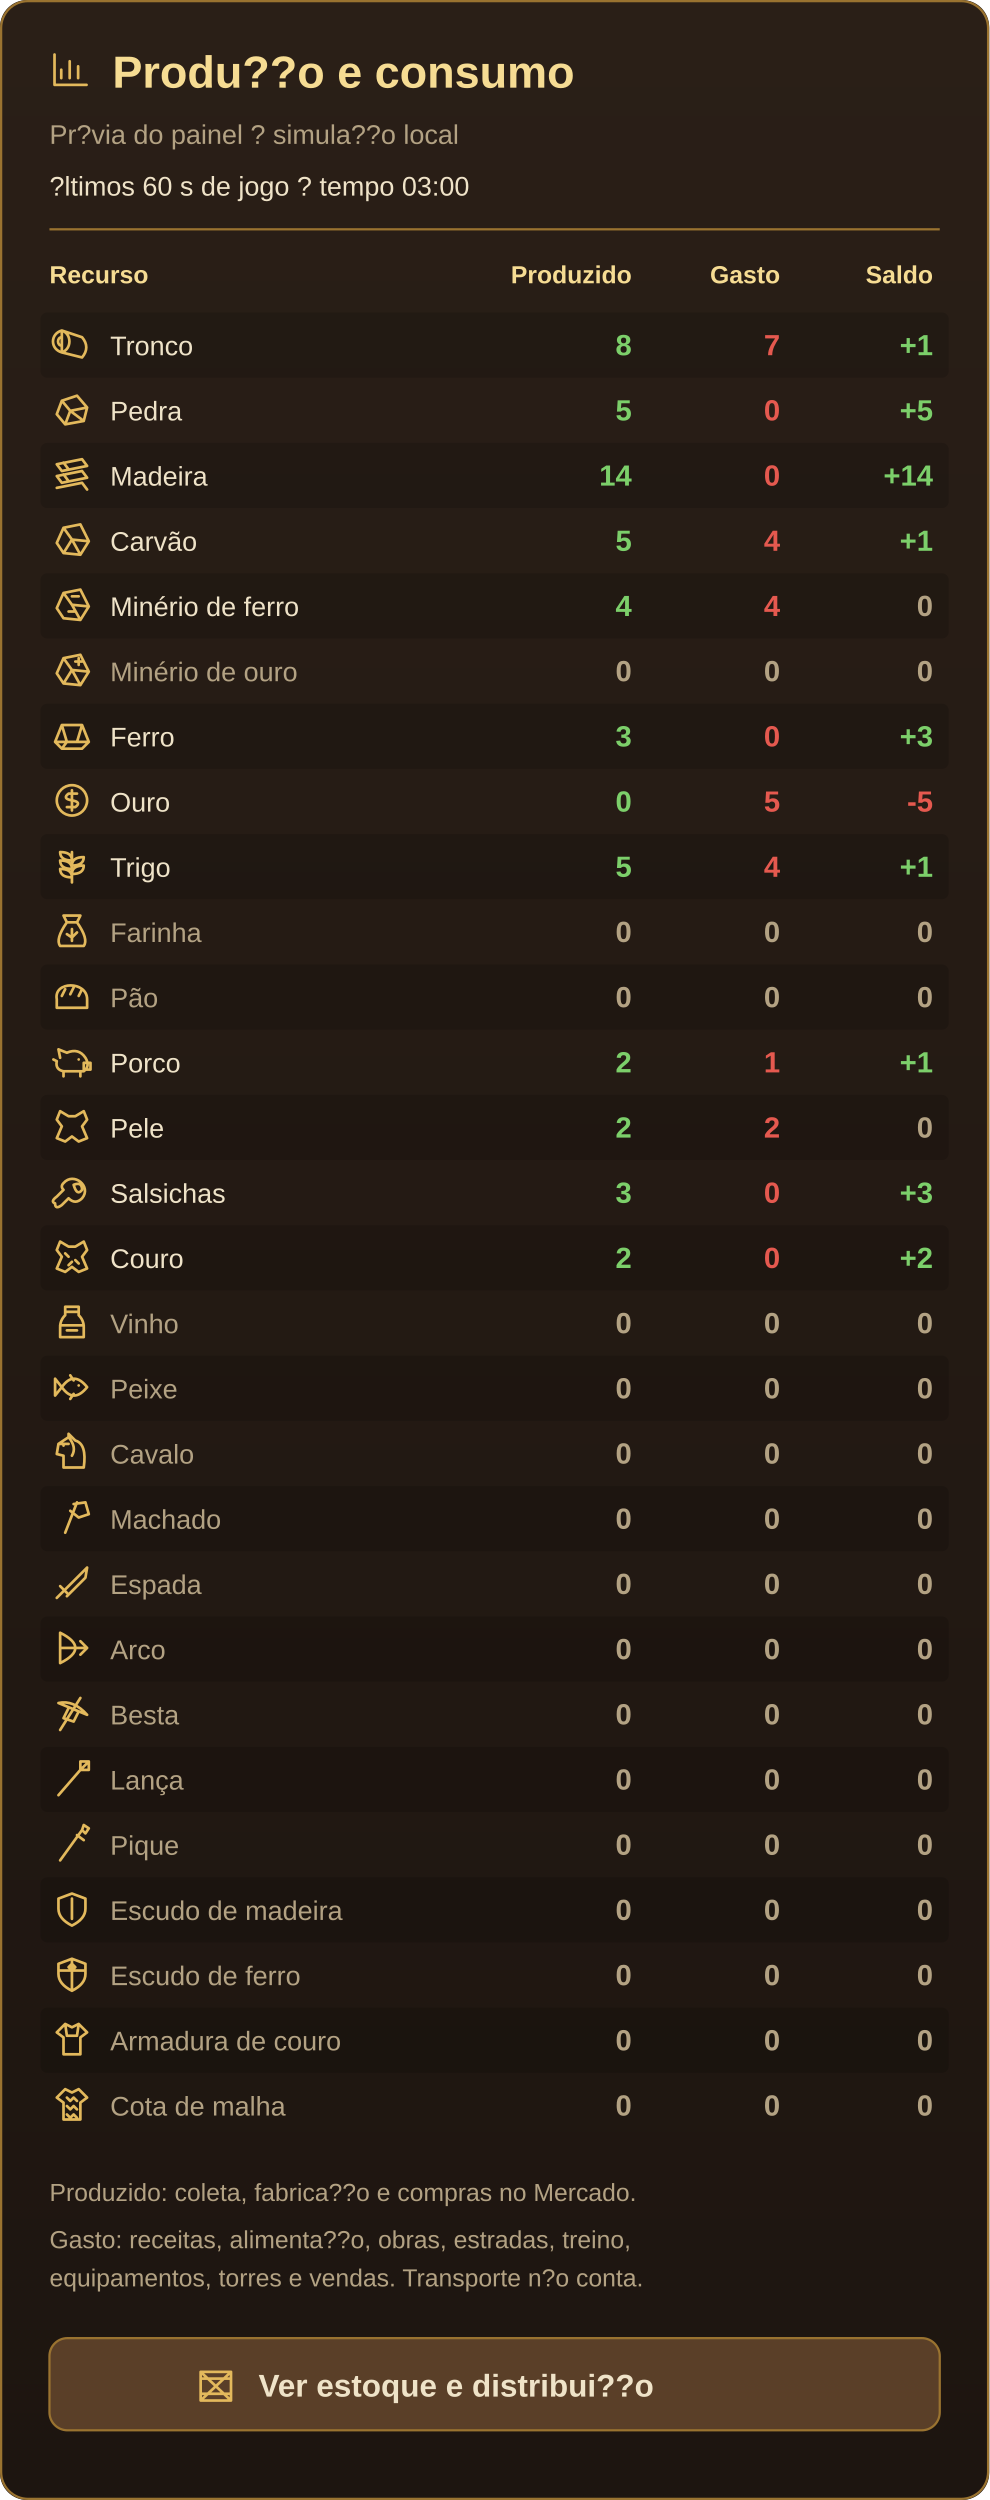
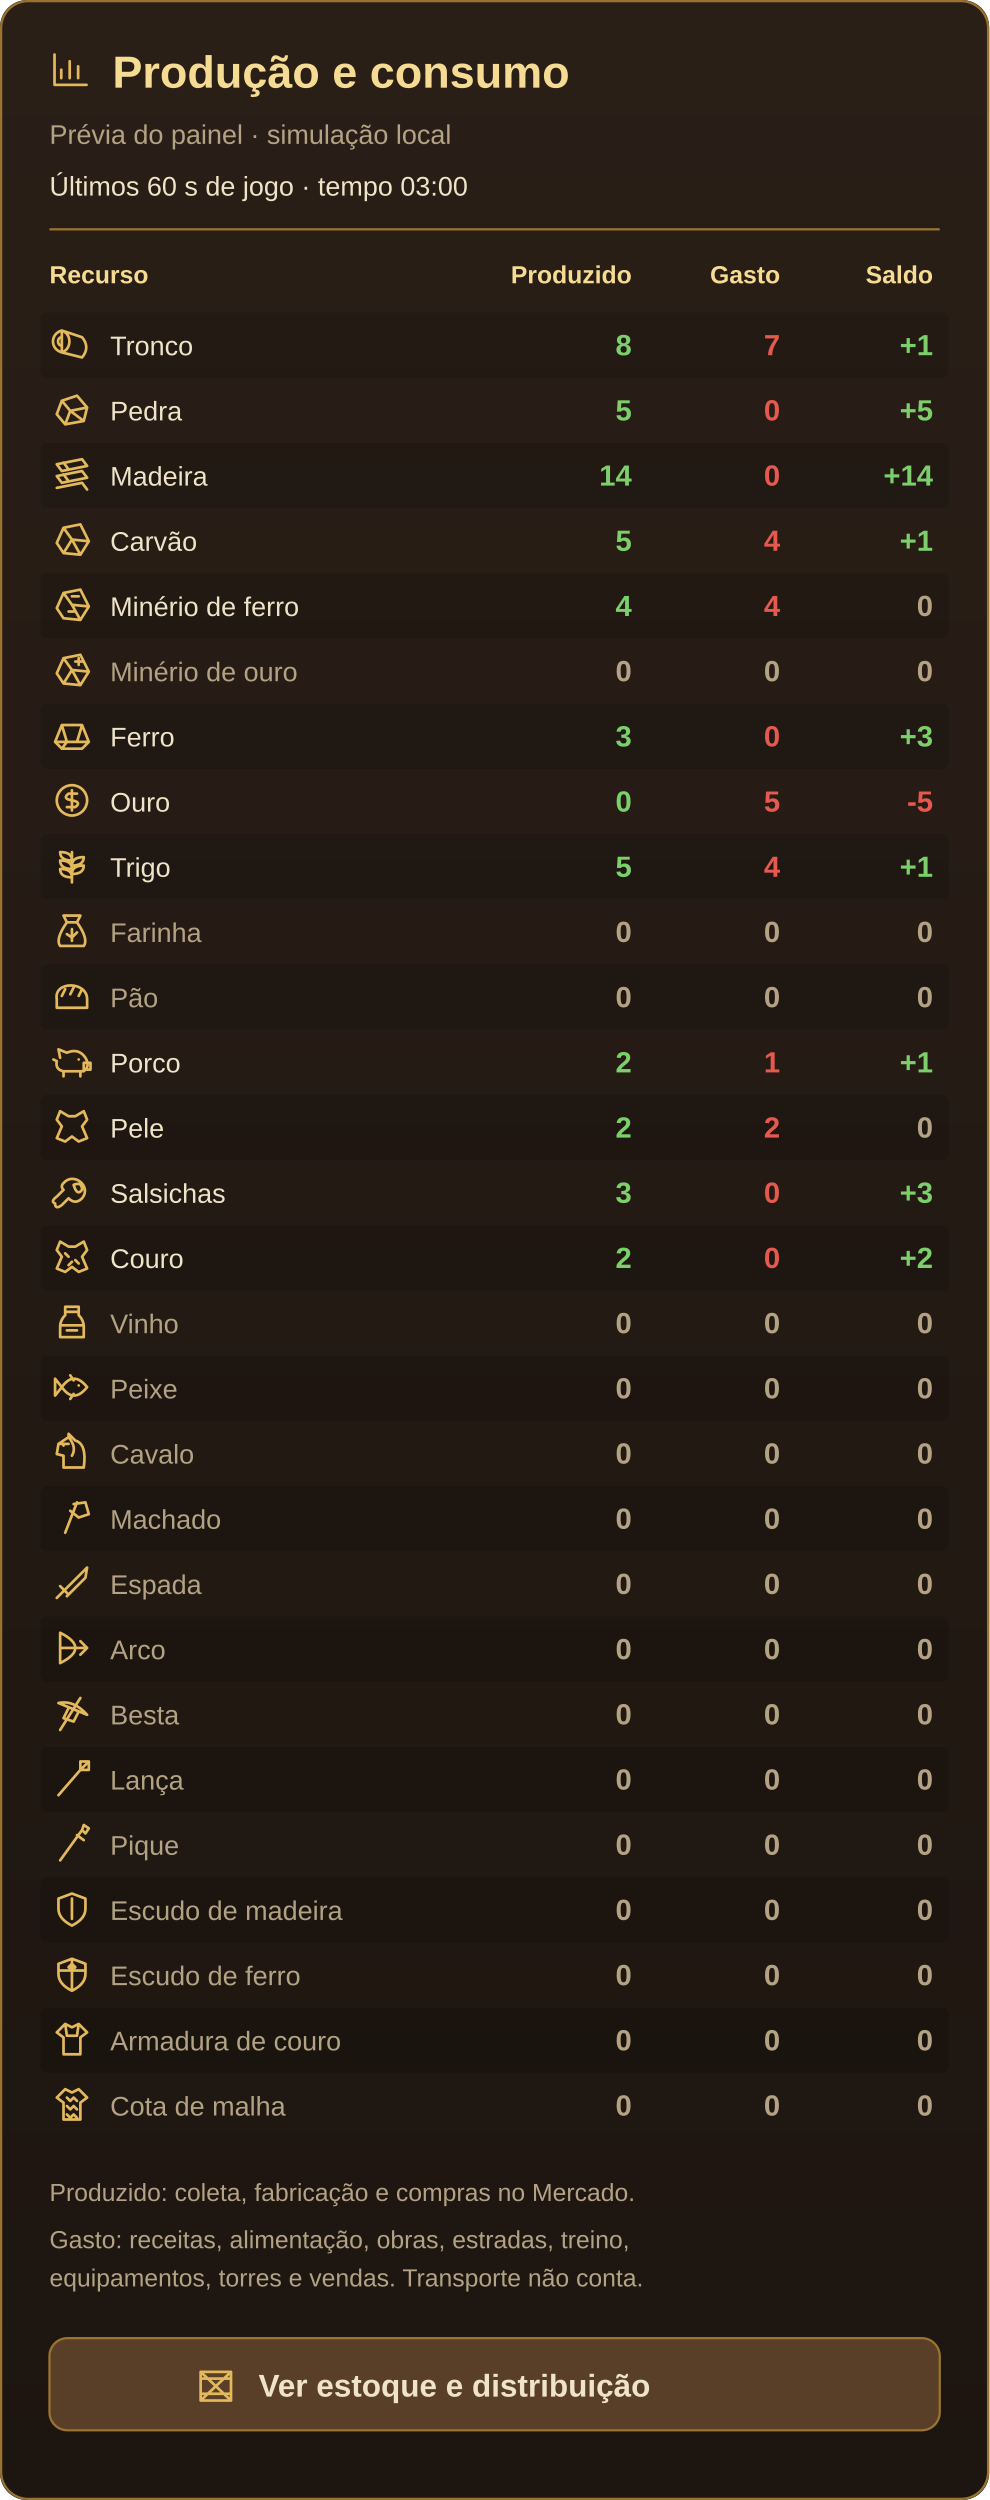
- <svg xmlns="http://www.w3.org/2000/svg" width="440" height="1112" viewBox="0 0 440 1112" role="img" aria-label="Pr?via do painel de produ??o e consumo com dados reais de simula??o local">
+ <svg xmlns="http://www.w3.org/2000/svg" width="440" height="1112" viewBox="0 0 440 1112" role="img" aria-label="Prévia do painel de produção e consumo com dados reais de simulação local">
  <defs>
    <linearGradient id="bg" x2="0" y2="1">
      <stop stop-color="#2a1f17" />
      <stop offset="1" stop-color="#1d1510" />
    </linearGradient>
  </defs>
  <rect width="440" height="1112" rx="12" fill="url(#bg)" />
  <rect x=".5" y=".5" width="439" height="1111" rx="12" fill="none" stroke="#9a7330" />
  <g font-family="Segoe UI,Arial,sans-serif">
    <g transform="translate(22 22) scale(.75)">
      <path d="M3 3V21H22M7 17V12M12 17V7M17 17V10" fill="none" stroke="#e3b95c" stroke-width="1.6" stroke-linecap="round" stroke-linejoin="round" />
    </g>
-     <text x="50" y="39" fill="#f6dc93" font-size="20" text-anchor="start" font-weight="700">Produ??o e consumo</text>
-     <text x="22" y="64" fill="#b3a283" font-size="12" text-anchor="start" font-weight="400">Pr?via do painel ? simula??o local</text>
-     <text x="22" y="87" fill="#efe3c8" font-size="12" text-anchor="start" font-weight="400">?ltimos 60 s de jogo ? tempo 03:00</text>
+     <text x="50" y="39" fill="#f6dc93" font-size="20" text-anchor="start" font-weight="700">Produção e consumo</text>
+     <text x="22" y="64" fill="#b3a283" font-size="12" text-anchor="start" font-weight="400">Prévia do painel · simulação local</text>
+     <text x="22" y="87" fill="#efe3c8" font-size="12" text-anchor="start" font-weight="400">Últimos 60 s de jogo · tempo 03:00</text>
    <path d="M22 102H418" stroke="#9a7330" />
    <text x="22" y="126" fill="#f6dc93" font-size="11" text-anchor="start" font-weight="700">Recurso</text>
    <text x="281" y="126" fill="#f6dc93" font-size="11" text-anchor="end" font-weight="700">Produzido</text>
    <text x="347" y="126" fill="#f6dc93" font-size="11" text-anchor="end" font-weight="700">Gasto</text>
    <text x="415" y="126" fill="#f6dc93" font-size="11" text-anchor="end" font-weight="700">Saldo</text>
    <rect x="18" y="139" width="404" height="29" rx="3" fill="#000" opacity=".15" />
    <g transform="translate(23 144) scale(.75)">
      <path d="M6 4L18 8Q23 14 18 20L6 17ZM6 4C-1 6-1 15 6 17C12 15 12 6 6 4ZM6 8C3 8 3 13 6 13" fill="none" stroke="#e3b95c" stroke-width="1.6" stroke-linecap="round" stroke-linejoin="round" />
    </g>
    <text x="49" y="158" fill="#efe3c8" font-size="12" text-anchor="start" font-weight="400">Tronco</text>
    <text x="281" y="158" fill="#7ccf6a" font-size="13" text-anchor="end" font-weight="700">8</text>
    <text x="347" y="158" fill="#e5594f" font-size="13" text-anchor="end" font-weight="700">7</text>
    <text x="415" y="158" fill="#7ccf6a" font-size="13" text-anchor="end" font-weight="700">+1</text>
    <g transform="translate(23 173) scale(.75)">
      <path d="M3 15L6 7L15 4L21 11L19 19L8 21ZM6 7L11 13L21 11M11 13L8 21M11 13L19 19" fill="none" stroke="#e3b95c" stroke-width="1.6" stroke-linecap="round" stroke-linejoin="round" />
    </g>
    <text x="49" y="187" fill="#efe3c8" font-size="12" text-anchor="start" font-weight="400">Pedra</text>
    <text x="281" y="187" fill="#7ccf6a" font-size="13" text-anchor="end" font-weight="700">5</text>
    <text x="347" y="187" fill="#e5594f" font-size="13" text-anchor="end" font-weight="700">0</text>
    <text x="415" y="187" fill="#7ccf6a" font-size="13" text-anchor="end" font-weight="700">+5</text>
    <rect x="18" y="197" width="404" height="29" rx="3" fill="#000" opacity=".15" />
    <g transform="translate(23 202) scale(.75)">
      <path d="M3 6L18 3L21 7L6 10ZM3 13L18 10L21 14L6 17ZM3 20L18 17L21 21M7 5L10 9M7 12L10 16" fill="none" stroke="#e3b95c" stroke-width="1.6" stroke-linecap="round" stroke-linejoin="round" />
    </g>
    <text x="49" y="216" fill="#efe3c8" font-size="12" text-anchor="start" font-weight="400">Madeira</text>
    <text x="281" y="216" fill="#7ccf6a" font-size="13" text-anchor="end" font-weight="700">14</text>
    <text x="347" y="216" fill="#e5594f" font-size="13" text-anchor="end" font-weight="700">0</text>
    <text x="415" y="216" fill="#7ccf6a" font-size="13" text-anchor="end" font-weight="700">+14</text>
    <g transform="translate(23 231) scale(.75)">
      <path d="M3 14L7 5L17 3L22 13L17 21L7 20ZM7 5L12 12L22 13M12 12L7 20M12 12L17 21" fill="none" stroke="#e3b95c" stroke-width="1.6" stroke-linecap="round" stroke-linejoin="round" />
    </g>
    <text x="49" y="245" fill="#efe3c8" font-size="12" text-anchor="start" font-weight="400">Carvão</text>
    <text x="281" y="245" fill="#7ccf6a" font-size="13" text-anchor="end" font-weight="700">5</text>
    <text x="347" y="245" fill="#e5594f" font-size="13" text-anchor="end" font-weight="700">4</text>
    <text x="415" y="245" fill="#7ccf6a" font-size="13" text-anchor="end" font-weight="700">+1</text>
    <rect x="18" y="255" width="404" height="29" rx="3" fill="#000" opacity=".15" />
    <g transform="translate(23 260) scale(.75)">
      <path d="M3 14L7 5L17 3L22 13L17 21L7 20ZM7 5L12 12L22 13M12 12L17 21M12 7H16M10 16H14" fill="none" stroke="#e3b95c" stroke-width="1.6" stroke-linecap="round" stroke-linejoin="round" />
    </g>
    <text x="49" y="274" fill="#efe3c8" font-size="12" text-anchor="start" font-weight="400">Minério de ferro</text>
    <text x="281" y="274" fill="#7ccf6a" font-size="13" text-anchor="end" font-weight="700">4</text>
    <text x="347" y="274" fill="#e5594f" font-size="13" text-anchor="end" font-weight="700">4</text>
    <text x="415" y="274" fill="#b3a283" font-size="13" text-anchor="end" font-weight="700">0</text>
    <g transform="translate(23 289) scale(.75)">
      <path d="M3 14L7 5L17 3L22 13L17 21L7 20ZM7 5L12 12L22 13M12 12L7 20M12 12L17 21M16 5V9M14 7H18" fill="none" stroke="#e3b95c" stroke-width="1.6" stroke-linecap="round" stroke-linejoin="round" />
    </g>
    <text x="49" y="303" fill="#b3a283" font-size="12" text-anchor="start" font-weight="400">Minério de ouro</text>
    <text x="281" y="303" fill="#b3a283" font-size="13" text-anchor="end" font-weight="700">0</text>
    <text x="347" y="303" fill="#b3a283" font-size="13" text-anchor="end" font-weight="700">0</text>
    <text x="415" y="303" fill="#b3a283" font-size="13" text-anchor="end" font-weight="700">0</text>
    <rect x="18" y="313" width="404" height="29" rx="3" fill="#000" opacity=".15" />
    <g transform="translate(23 318) scale(.75)">
      <path d="M6 6H18L22 16L18 20H6L2 16ZM6 6L9 16H22M2 16H9L6 20M18 6L15 16" fill="none" stroke="#e3b95c" stroke-width="1.6" stroke-linecap="round" stroke-linejoin="round" />
    </g>
    <text x="49" y="332" fill="#efe3c8" font-size="12" text-anchor="start" font-weight="400">Ferro</text>
    <text x="281" y="332" fill="#7ccf6a" font-size="13" text-anchor="end" font-weight="700">3</text>
    <text x="347" y="332" fill="#e5594f" font-size="13" text-anchor="end" font-weight="700">0</text>
    <text x="415" y="332" fill="#7ccf6a" font-size="13" text-anchor="end" font-weight="700">+3</text>
    <g transform="translate(23 347) scale(.75)">
      <path d="M21 12A9 9 0 1 1 3 12A9 9 0 1 1 21 12ZM12 6V18M15 8H10Q6 11 12 12Q18 13 14 16H9" fill="none" stroke="#e3b95c" stroke-width="1.6" stroke-linecap="round" stroke-linejoin="round" />
    </g>
    <text x="49" y="361" fill="#efe3c8" font-size="12" text-anchor="start" font-weight="400">Ouro</text>
    <text x="281" y="361" fill="#7ccf6a" font-size="13" text-anchor="end" font-weight="700">0</text>
    <text x="347" y="361" fill="#e5594f" font-size="13" text-anchor="end" font-weight="700">5</text>
    <text x="415" y="361" fill="#e5594f" font-size="13" text-anchor="end" font-weight="700">-5</text>
    <rect x="18" y="371" width="404" height="29" rx="3" fill="#000" opacity=".15" />
    <g transform="translate(23 376) scale(.75)">
      <path d="M12 22V4M12 9Q5 9 5 4Q12 4 12 9ZM12 14Q5 14 5 9Q12 9 12 14ZM12 19Q5 19 5 14Q12 14 12 19ZM12 12Q19 12 19 7Q12 7 12 12ZM12 17Q19 17 19 12Q12 12 12 17Z" fill="none" stroke="#e3b95c" stroke-width="1.6" stroke-linecap="round" stroke-linejoin="round" />
    </g>
    <text x="49" y="390" fill="#efe3c8" font-size="12" text-anchor="start" font-weight="400">Trigo</text>
    <text x="281" y="390" fill="#7ccf6a" font-size="13" text-anchor="end" font-weight="700">5</text>
    <text x="347" y="390" fill="#e5594f" font-size="13" text-anchor="end" font-weight="700">4</text>
    <text x="415" y="390" fill="#7ccf6a" font-size="13" text-anchor="end" font-weight="700">+1</text>
    <g transform="translate(23 405) scale(.75)">
      <path d="M7 3H17L15 7Q22 17 19 21H5Q2 17 9 7ZM9 7H15M12 11V18M9 14L12 16L15 13" fill="none" stroke="#e3b95c" stroke-width="1.6" stroke-linecap="round" stroke-linejoin="round" />
    </g>
    <text x="49" y="419" fill="#b3a283" font-size="12" text-anchor="start" font-weight="400">Farinha</text>
    <text x="281" y="419" fill="#b3a283" font-size="13" text-anchor="end" font-weight="700">0</text>
    <text x="347" y="419" fill="#b3a283" font-size="13" text-anchor="end" font-weight="700">0</text>
    <text x="415" y="419" fill="#b3a283" font-size="13" text-anchor="end" font-weight="700">0</text>
    <rect x="18" y="429" width="404" height="29" rx="3" fill="#000" opacity=".15" />
    <g transform="translate(23 434) scale(.75)">
      <path d="M3 14C1 3 21 3 21 14V19H3ZM8 8L6 12M13 7L11 11M18 8L16 12" fill="none" stroke="#e3b95c" stroke-width="1.6" stroke-linecap="round" stroke-linejoin="round" />
    </g>
    <text x="49" y="448" fill="#b3a283" font-size="12" text-anchor="start" font-weight="400">Pão</text>
    <text x="281" y="448" fill="#b3a283" font-size="13" text-anchor="end" font-weight="700">0</text>
    <text x="347" y="448" fill="#b3a283" font-size="13" text-anchor="end" font-weight="700">0</text>
    <text x="415" y="448" fill="#b3a283" font-size="13" text-anchor="end" font-weight="700">0</text>
    <g transform="translate(23 463) scale(.75)">
      <path d="M5 10L4 5L9 7Q16 4 20 10Q23 15 19 18H7Q2 17 3 12L1 11M7 18V21M17 18V21M16 11H16.01M19 13H23V17H19Z" fill="none" stroke="#e3b95c" stroke-width="1.6" stroke-linecap="round" stroke-linejoin="round" />
    </g>
    <text x="49" y="477" fill="#efe3c8" font-size="12" text-anchor="start" font-weight="400">Porco</text>
    <text x="281" y="477" fill="#7ccf6a" font-size="13" text-anchor="end" font-weight="700">2</text>
    <text x="347" y="477" fill="#e5594f" font-size="13" text-anchor="end" font-weight="700">1</text>
    <text x="415" y="477" fill="#7ccf6a" font-size="13" text-anchor="end" font-weight="700">+1</text>
    <rect x="18" y="487" width="404" height="29" rx="3" fill="#000" opacity=".15" />
    <g transform="translate(23 492) scale(.75)">
      <path d="M5 3L10 6H14L19 3L21 8L18 12L21 19L16 21L12 18L8 21L3 19L6 12L3 8Z" fill="none" stroke="#e3b95c" stroke-width="1.6" stroke-linecap="round" stroke-linejoin="round" />
    </g>
    <text x="49" y="506" fill="#efe3c8" font-size="12" text-anchor="start" font-weight="400">Pele</text>
    <text x="281" y="506" fill="#7ccf6a" font-size="13" text-anchor="end" font-weight="700">2</text>
    <text x="347" y="506" fill="#e5594f" font-size="13" text-anchor="end" font-weight="700">2</text>
    <text x="415" y="506" fill="#b3a283" font-size="13" text-anchor="end" font-weight="700">0</text>
    <g transform="translate(23 521) scale(.75)">
      <path d="M7 7C13 0 24 9 18 16Q14 20 10 16L6 20Q2 23 2 19Q-1 18 3 15L7 11Q5 9 7 7ZM13 8Q18 6 18 11Q15 15 13 8Z" fill="none" stroke="#e3b95c" stroke-width="1.6" stroke-linecap="round" stroke-linejoin="round" />
    </g>
    <text x="49" y="535" fill="#efe3c8" font-size="12" text-anchor="start" font-weight="400">Salsichas</text>
    <text x="281" y="535" fill="#7ccf6a" font-size="13" text-anchor="end" font-weight="700">3</text>
    <text x="347" y="535" fill="#e5594f" font-size="13" text-anchor="end" font-weight="700">0</text>
    <text x="415" y="535" fill="#7ccf6a" font-size="13" text-anchor="end" font-weight="700">+3</text>
    <rect x="18" y="545" width="404" height="29" rx="3" fill="#000" opacity=".15" />
    <g transform="translate(23 550) scale(.75)">
      <path d="M5 3L10 6H14L19 3L21 8L18 12L21 19L16 21L12 18L8 21L3 19L6 12L3 8ZM8 10L10 12M14 14L16 16M10 17L12 15" fill="none" stroke="#e3b95c" stroke-width="1.6" stroke-linecap="round" stroke-linejoin="round" />
    </g>
    <text x="49" y="564" fill="#efe3c8" font-size="12" text-anchor="start" font-weight="400">Couro</text>
    <text x="281" y="564" fill="#7ccf6a" font-size="13" text-anchor="end" font-weight="700">2</text>
    <text x="347" y="564" fill="#e5594f" font-size="13" text-anchor="end" font-weight="700">0</text>
    <text x="415" y="564" fill="#7ccf6a" font-size="13" text-anchor="end" font-weight="700">+2</text>
    <g transform="translate(23 579) scale(.75)">
      <path d="M8 3H16V8Q19 11 19 15V21H5V15Q5 11 8 8ZM8 6H16M5 14H19M9 17H15" fill="none" stroke="#e3b95c" stroke-width="1.6" stroke-linecap="round" stroke-linejoin="round" />
    </g>
    <text x="49" y="593" fill="#b3a283" font-size="12" text-anchor="start" font-weight="400">Vinho</text>
    <text x="281" y="593" fill="#b3a283" font-size="13" text-anchor="end" font-weight="700">0</text>
    <text x="347" y="593" fill="#b3a283" font-size="13" text-anchor="end" font-weight="700">0</text>
    <text x="415" y="593" fill="#b3a283" font-size="13" text-anchor="end" font-weight="700">0</text>
    <rect x="18" y="603" width="404" height="29" rx="3" fill="#000" opacity=".15" />
    <g transform="translate(23 608) scale(.75)">
      <path d="M6 12Q13 2 21 12Q13 22 6 12ZM6 12L2 7V17ZM16 11H16.01M13 8L11 5M13 16L11 19" fill="none" stroke="#e3b95c" stroke-width="1.6" stroke-linecap="round" stroke-linejoin="round" />
    </g>
    <text x="49" y="622" fill="#b3a283" font-size="12" text-anchor="start" font-weight="400">Peixe</text>
    <text x="281" y="622" fill="#b3a283" font-size="13" text-anchor="end" font-weight="700">0</text>
    <text x="347" y="622" fill="#b3a283" font-size="13" text-anchor="end" font-weight="700">0</text>
    <text x="415" y="622" fill="#b3a283" font-size="13" text-anchor="end" font-weight="700">0</text>
    <g transform="translate(23 637) scale(.75)">
      <path d="M7 21V14L3 13L4 7L10 3L10 1L14 5Q21 7 19 21ZM7 8H7.01M4 7L10 7M10 3Q15 9 12 14" fill="none" stroke="#e3b95c" stroke-width="1.6" stroke-linecap="round" stroke-linejoin="round" />
    </g>
    <text x="49" y="651" fill="#b3a283" font-size="12" text-anchor="start" font-weight="400">Cavalo</text>
    <text x="281" y="651" fill="#b3a283" font-size="13" text-anchor="end" font-weight="700">0</text>
    <text x="347" y="651" fill="#b3a283" font-size="13" text-anchor="end" font-weight="700">0</text>
    <text x="415" y="651" fill="#b3a283" font-size="13" text-anchor="end" font-weight="700">0</text>
    <rect x="18" y="661" width="404" height="29" rx="3" fill="#000" opacity=".15" />
    <g transform="translate(23 666) scale(.75)">
      <path d="M8 21L15 3M13 4L20 3L22 10L16 12L11 8" fill="none" stroke="#e3b95c" stroke-width="1.6" stroke-linecap="round" stroke-linejoin="round" />
    </g>
    <text x="49" y="680" fill="#b3a283" font-size="12" text-anchor="start" font-weight="400">Machado</text>
    <text x="281" y="680" fill="#b3a283" font-size="13" text-anchor="end" font-weight="700">0</text>
    <text x="347" y="680" fill="#b3a283" font-size="13" text-anchor="end" font-weight="700">0</text>
    <text x="415" y="680" fill="#b3a283" font-size="13" text-anchor="end" font-weight="700">0</text>
    <g transform="translate(23 695) scale(.75)">
      <path d="M5 19L17 7L21 3L20 9L9 20M5 14L10 19M3 21L5 19" fill="none" stroke="#e3b95c" stroke-width="1.6" stroke-linecap="round" stroke-linejoin="round" />
    </g>
    <text x="49" y="709" fill="#b3a283" font-size="12" text-anchor="start" font-weight="400">Espada</text>
    <text x="281" y="709" fill="#b3a283" font-size="13" text-anchor="end" font-weight="700">0</text>
    <text x="347" y="709" fill="#b3a283" font-size="13" text-anchor="end" font-weight="700">0</text>
    <text x="415" y="709" fill="#b3a283" font-size="13" text-anchor="end" font-weight="700">0</text>
    <rect x="18" y="719" width="404" height="29" rx="3" fill="#000" opacity=".15" />
    <g transform="translate(23 724) scale(.75)">
      <path d="M5 3Q23 12 5 21ZM5 12H21M17 8L21 12L17 16" fill="none" stroke="#e3b95c" stroke-width="1.6" stroke-linecap="round" stroke-linejoin="round" />
    </g>
    <text x="49" y="738" fill="#b3a283" font-size="12" text-anchor="start" font-weight="400">Arco</text>
    <text x="281" y="738" fill="#b3a283" font-size="13" text-anchor="end" font-weight="700">0</text>
    <text x="347" y="738" fill="#b3a283" font-size="13" text-anchor="end" font-weight="700">0</text>
    <text x="415" y="738" fill="#b3a283" font-size="13" text-anchor="end" font-weight="700">0</text>
    <g transform="translate(23 753) scale(.75)">
      <path d="M5 22L17 3M4 6Q13 4 21 13M4 6L21 13M10 9L7 15L13 17L16 11" fill="none" stroke="#e3b95c" stroke-width="1.6" stroke-linecap="round" stroke-linejoin="round" />
    </g>
    <text x="49" y="767" fill="#b3a283" font-size="12" text-anchor="start" font-weight="400">Besta</text>
    <text x="281" y="767" fill="#b3a283" font-size="13" text-anchor="end" font-weight="700">0</text>
    <text x="347" y="767" fill="#b3a283" font-size="13" text-anchor="end" font-weight="700">0</text>
    <text x="415" y="767" fill="#b3a283" font-size="13" text-anchor="end" font-weight="700">0</text>
    <rect x="18" y="777" width="404" height="29" rx="3" fill="#000" opacity=".15" />
    <g transform="translate(23 782) scale(.75)">
      <path d="M4 22L17 7M17 7L17 2L22 2L22 7ZM17 7L22 2" fill="none" stroke="#e3b95c" stroke-width="1.6" stroke-linecap="round" stroke-linejoin="round" />
    </g>
    <text x="49" y="796" fill="#b3a283" font-size="12" text-anchor="start" font-weight="400">Lança</text>
    <text x="281" y="796" fill="#b3a283" font-size="13" text-anchor="end" font-weight="700">0</text>
    <text x="347" y="796" fill="#b3a283" font-size="13" text-anchor="end" font-weight="700">0</text>
    <text x="415" y="796" fill="#b3a283" font-size="13" text-anchor="end" font-weight="700">0</text>
    <g transform="translate(23 811) scale(.75)">
      <path d="M5 22L18 4M18 4L19 1L22 3L20 6ZM15 7L19 10" fill="none" stroke="#e3b95c" stroke-width="1.6" stroke-linecap="round" stroke-linejoin="round" />
    </g>
    <text x="49" y="825" fill="#b3a283" font-size="12" text-anchor="start" font-weight="400">Pique</text>
    <text x="281" y="825" fill="#b3a283" font-size="13" text-anchor="end" font-weight="700">0</text>
    <text x="347" y="825" fill="#b3a283" font-size="13" text-anchor="end" font-weight="700">0</text>
    <text x="415" y="825" fill="#b3a283" font-size="13" text-anchor="end" font-weight="700">0</text>
    <rect x="18" y="835" width="404" height="29" rx="3" fill="#000" opacity=".15" />
    <g transform="translate(23 840) scale(.75)">
      <path d="M12 3L20 6V12Q20 18 12 22Q4 18 4 12V6ZM12 6V18" fill="none" stroke="#e3b95c" stroke-width="1.6" stroke-linecap="round" stroke-linejoin="round" />
    </g>
    <text x="49" y="854" fill="#b3a283" font-size="12" text-anchor="start" font-weight="400">Escudo de madeira</text>
    <text x="281" y="854" fill="#b3a283" font-size="13" text-anchor="end" font-weight="700">0</text>
    <text x="347" y="854" fill="#b3a283" font-size="13" text-anchor="end" font-weight="700">0</text>
    <text x="415" y="854" fill="#b3a283" font-size="13" text-anchor="end" font-weight="700">0</text>
    <g transform="translate(23 869) scale(.75)">
      <path d="M12 3L20 6V12Q20 18 12 22Q4 18 4 12V6ZM12 3V22M4 10H20M10 8L12 6L14 8L12 10Z" fill="none" stroke="#e3b95c" stroke-width="1.6" stroke-linecap="round" stroke-linejoin="round" />
    </g>
    <text x="49" y="883" fill="#b3a283" font-size="12" text-anchor="start" font-weight="400">Escudo de ferro</text>
    <text x="281" y="883" fill="#b3a283" font-size="13" text-anchor="end" font-weight="700">0</text>
    <text x="347" y="883" fill="#b3a283" font-size="13" text-anchor="end" font-weight="700">0</text>
    <text x="415" y="883" fill="#b3a283" font-size="13" text-anchor="end" font-weight="700">0</text>
    <rect x="18" y="893" width="404" height="29" rx="3" fill="#000" opacity=".15" />
    <g transform="translate(23 898) scale(.75)">
      <path d="M8 3L12 5L16 3L21 8L17 11V21H7V11L3 8ZM8 3L9 10H15L16 3" fill="none" stroke="#e3b95c" stroke-width="1.6" stroke-linecap="round" stroke-linejoin="round" />
    </g>
    <text x="49" y="912" fill="#b3a283" font-size="12" text-anchor="start" font-weight="400">Armadura de couro</text>
    <text x="281" y="912" fill="#b3a283" font-size="13" text-anchor="end" font-weight="700">0</text>
    <text x="347" y="912" fill="#b3a283" font-size="13" text-anchor="end" font-weight="700">0</text>
    <text x="415" y="912" fill="#b3a283" font-size="13" text-anchor="end" font-weight="700">0</text>
    <g transform="translate(23 927) scale(.75)">
      <path d="M8 3L12 5L16 3L21 8L17 11V21H7V11L3 8ZM9 8L11 10L13 8L15 10M9 13L11 15L13 13L15 15M9 18L11 20L13 18L15 20" fill="none" stroke="#e3b95c" stroke-width="1.6" stroke-linecap="round" stroke-linejoin="round" />
    </g>
    <text x="49" y="941" fill="#b3a283" font-size="12" text-anchor="start" font-weight="400">Cota de malha</text>
    <text x="281" y="941" fill="#b3a283" font-size="13" text-anchor="end" font-weight="700">0</text>
    <text x="347" y="941" fill="#b3a283" font-size="13" text-anchor="end" font-weight="700">0</text>
    <text x="415" y="941" fill="#b3a283" font-size="13" text-anchor="end" font-weight="700">0</text>
-     <text x="22" y="979" fill="#b3a283" font-size="11" text-anchor="start" font-weight="400">Produzido: coleta, fabrica??o e compras no Mercado.</text>
-     <text x="22" y="1000" fill="#b3a283" font-size="11" text-anchor="start" font-weight="400">Gasto: receitas, alimenta??o, obras, estradas, treino,</text>
-     <text x="22" y="1017" fill="#b3a283" font-size="11" text-anchor="start" font-weight="400">equipamentos, torres e vendas. Transporte n?o conta.</text>
+     <text x="22" y="979" fill="#b3a283" font-size="11" text-anchor="start" font-weight="400">Produzido: coleta, fabricação e compras no Mercado.</text>
+     <text x="22" y="1000" fill="#b3a283" font-size="11" text-anchor="start" font-weight="400">Gasto: receitas, alimentação, obras, estradas, treino,</text>
+     <text x="22" y="1017" fill="#b3a283" font-size="11" text-anchor="start" font-weight="400">equipamentos, torres e vendas. Transporte não conta.</text>
    <rect x="22" y="1040" width="396" height="41" rx="8" fill="#5a3f28" stroke="#9a7330" />
    <g transform="translate(87 1052) scale(.75)">
      <path d="M3 4H21V21H3ZM3 4L21 21M21 4L3 21M3 8H21M3 17H21" fill="none" stroke="#e3b95c" stroke-width="1.6" stroke-linecap="round" stroke-linejoin="round" />
    </g>
-     <text x="115" y="1066" fill="#efe3c8" font-size="14" text-anchor="start" font-weight="700">Ver estoque e distribui??o</text>
+     <text x="115" y="1066" fill="#efe3c8" font-size="14" text-anchor="start" font-weight="700">Ver estoque e distribuição</text>
  </g>
</svg>
